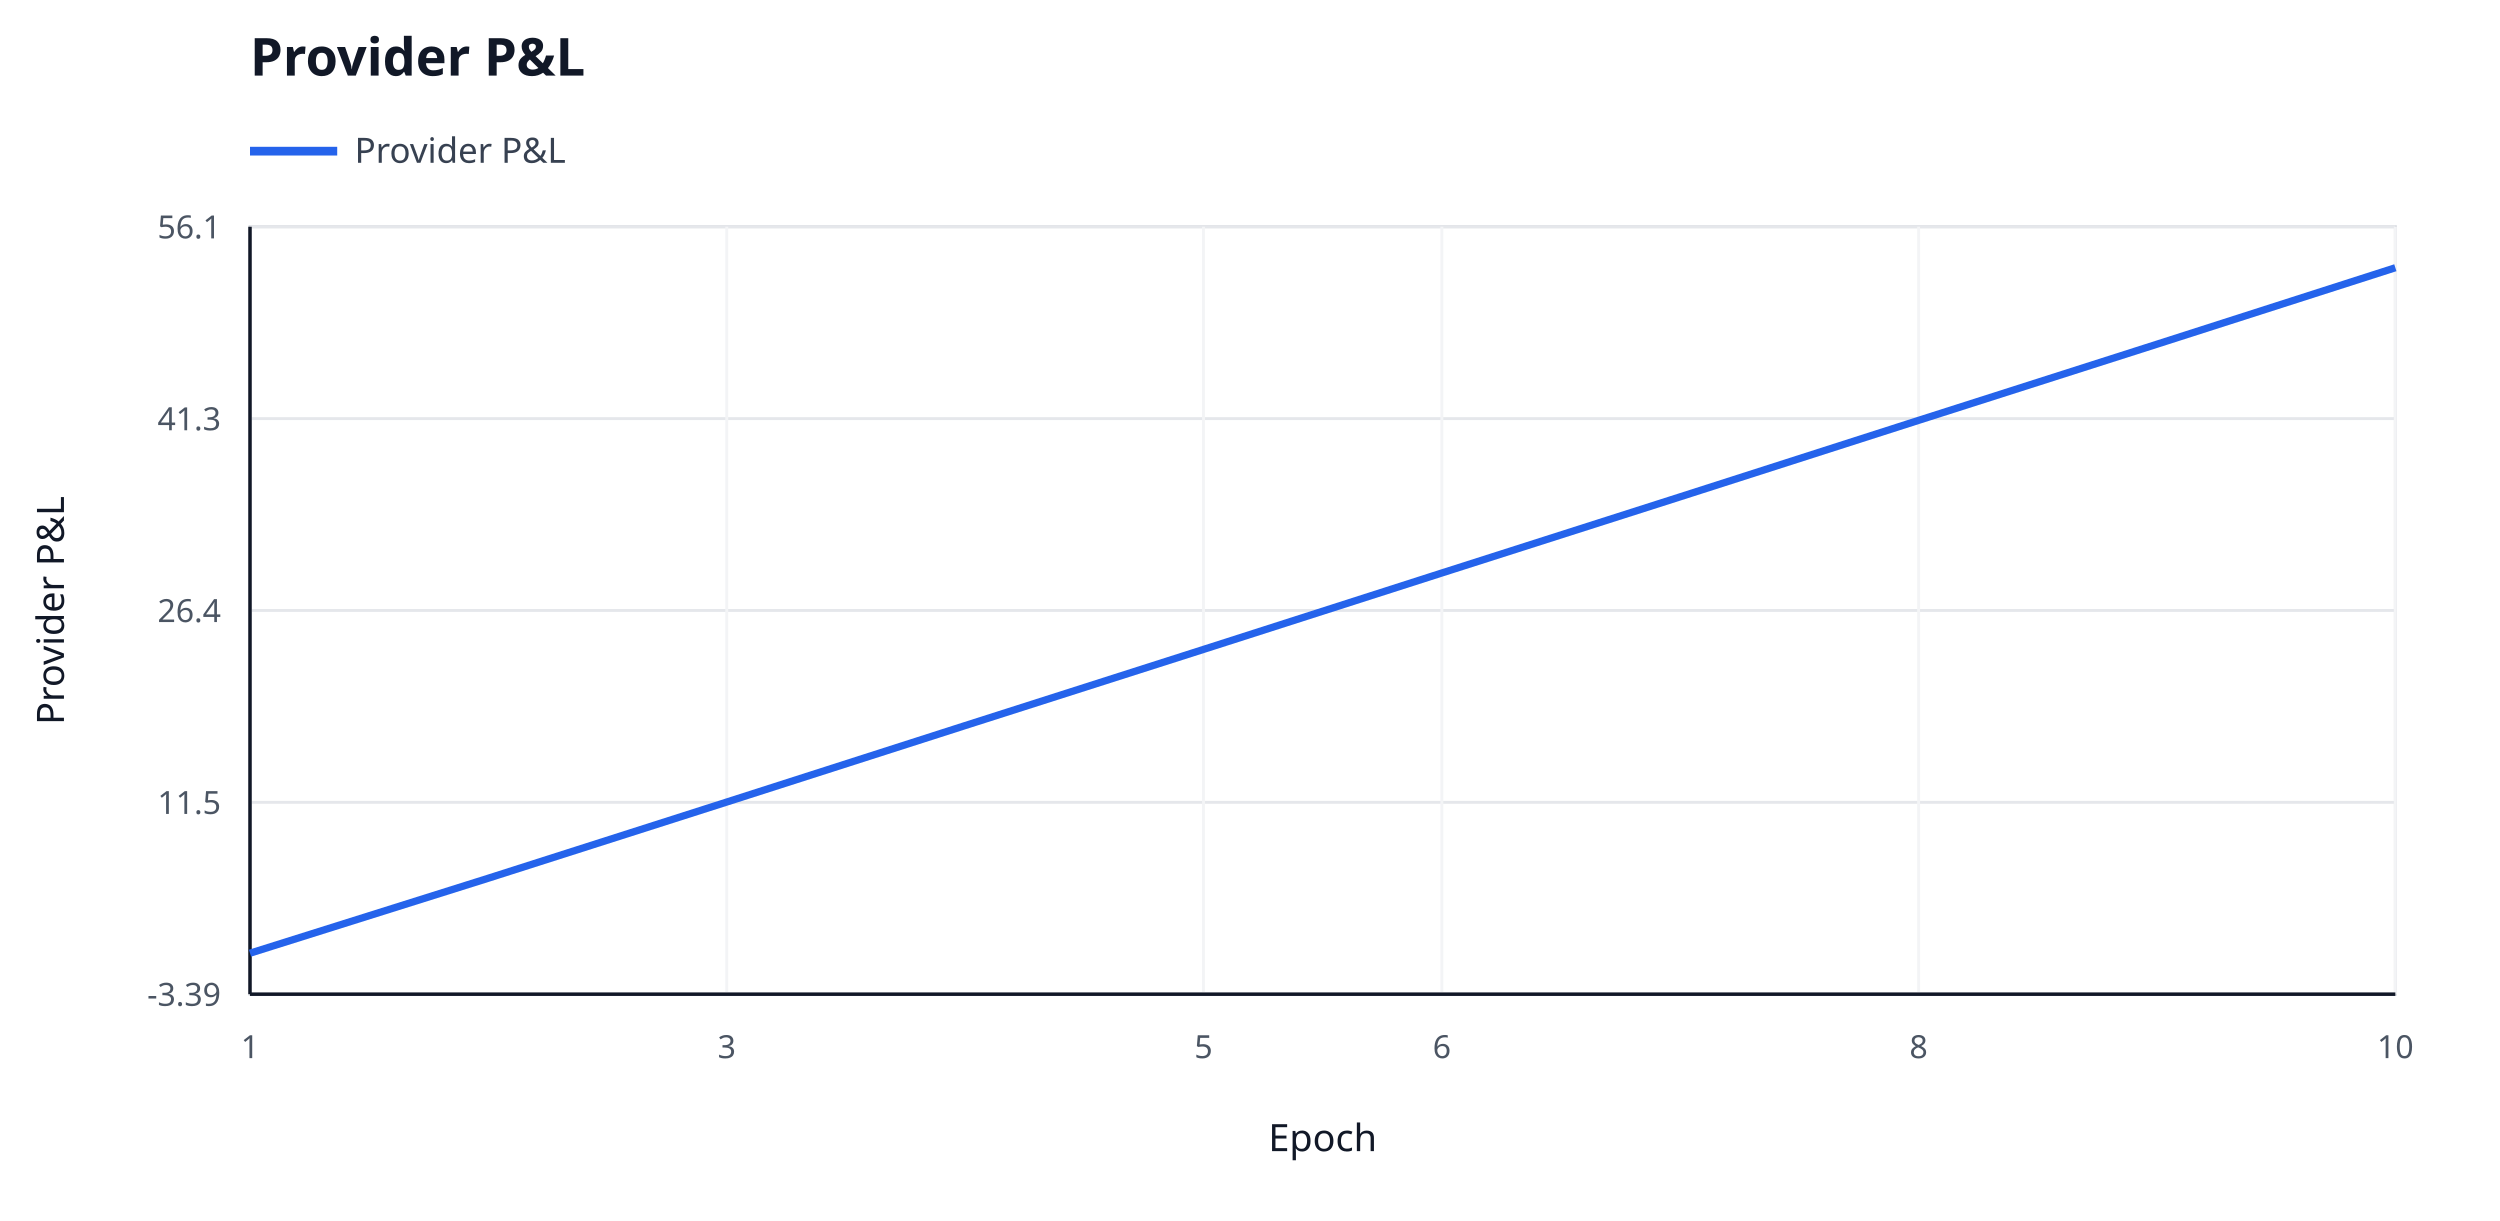
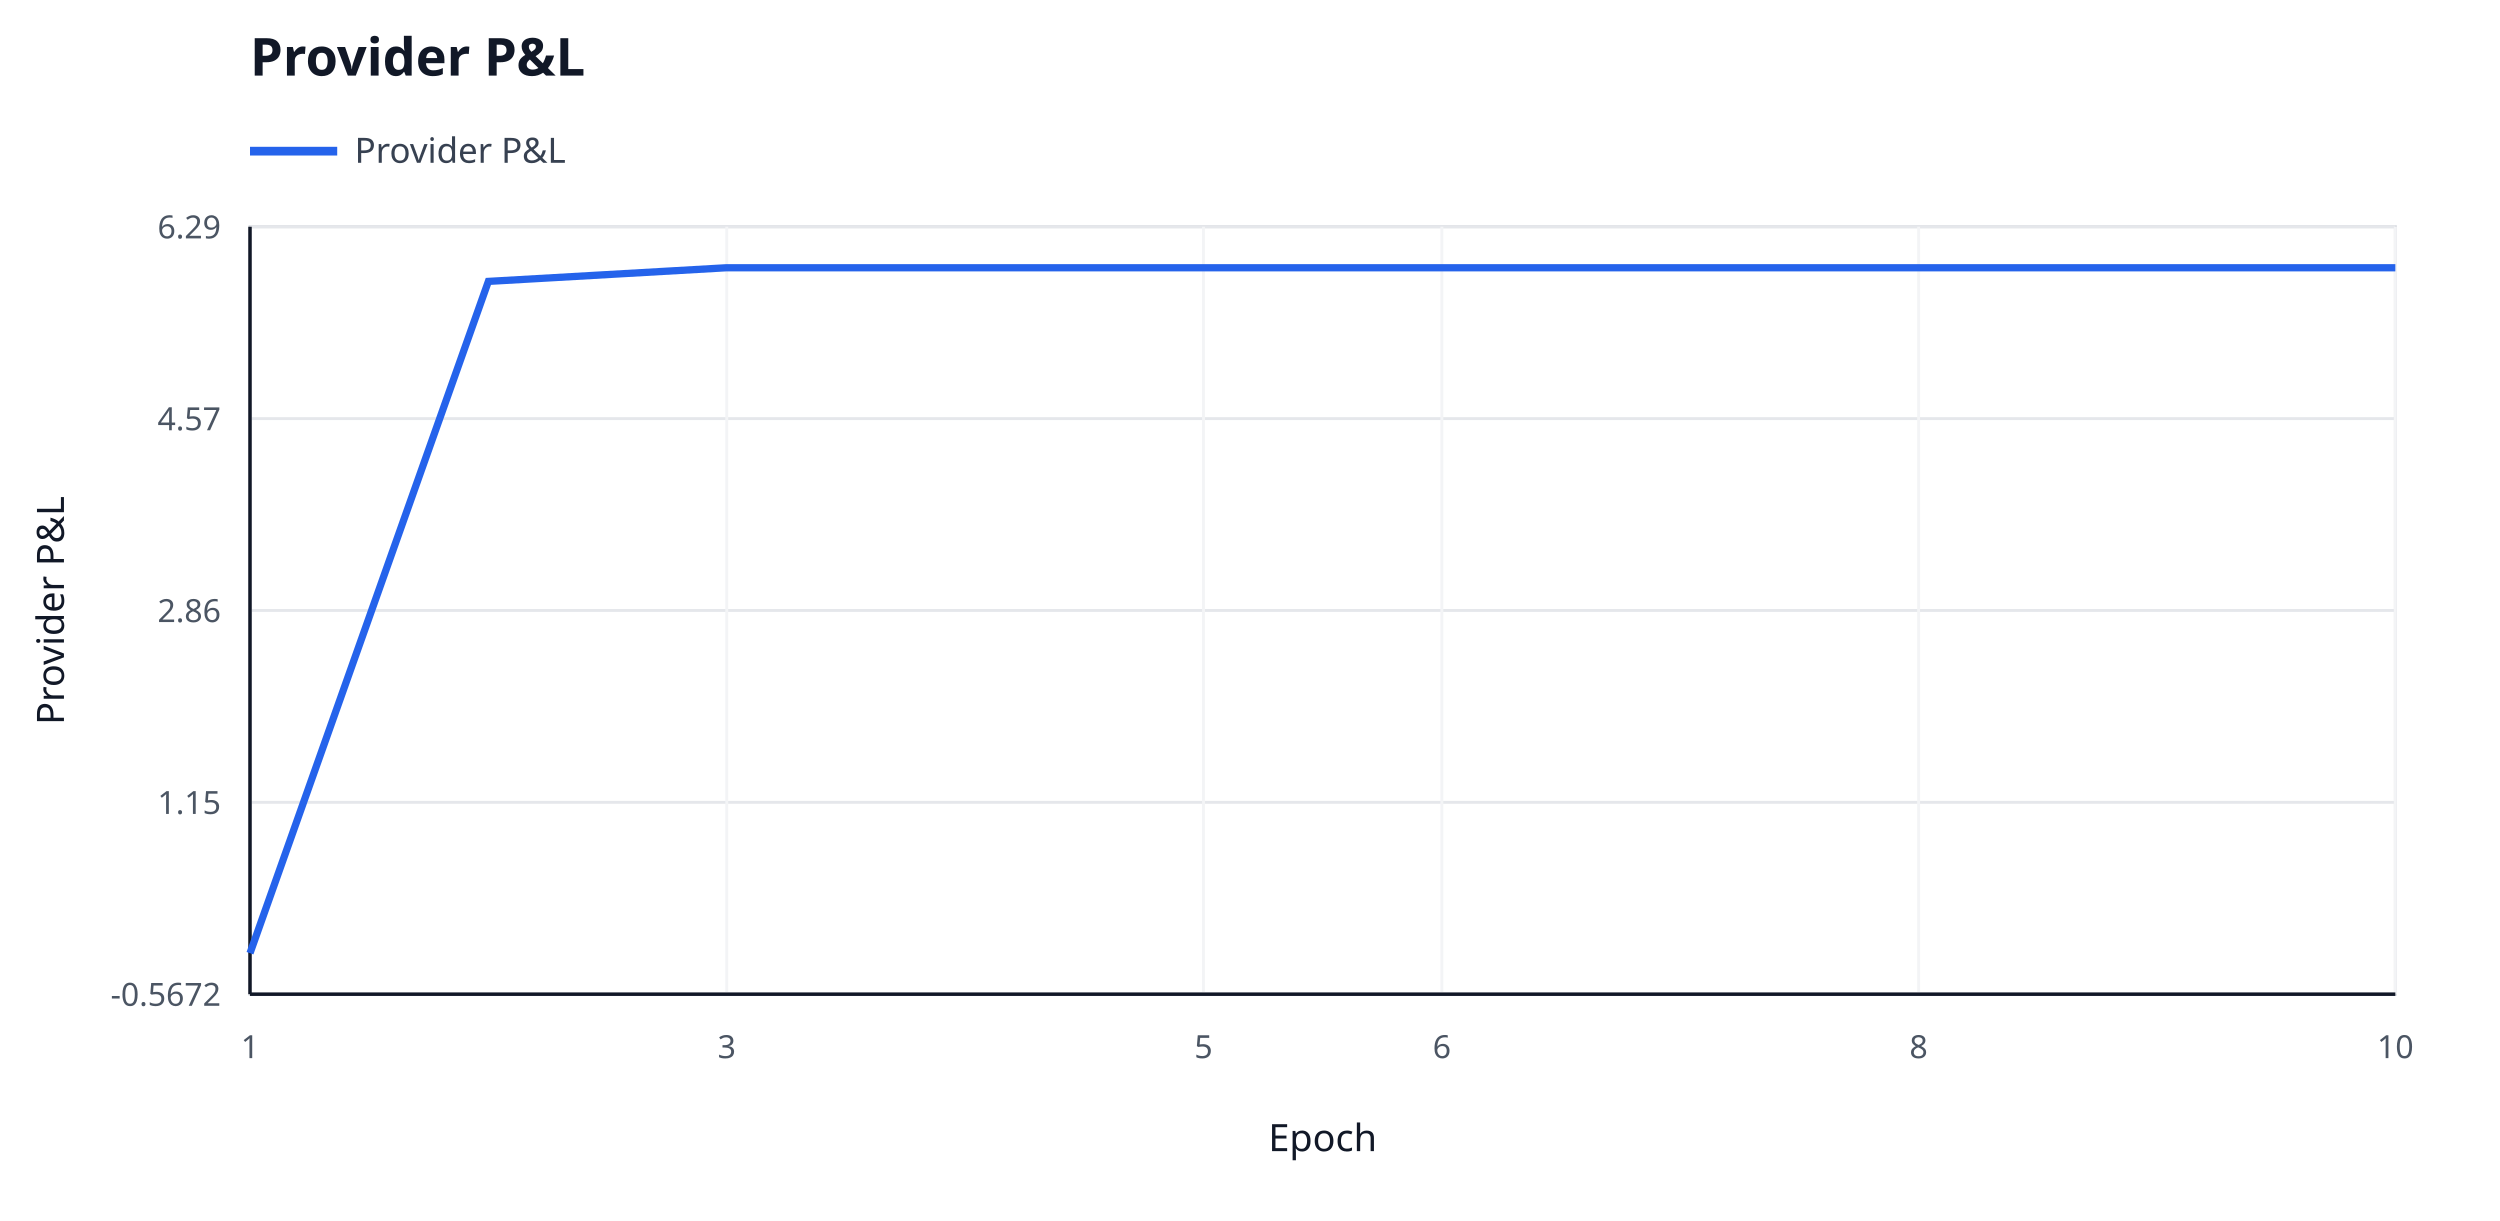
<svg xmlns="http://www.w3.org/2000/svg" width="860" height="420" viewBox="0 0 860 420">
  <rect width="100%" height="100%" fill="#ffffff" />
  <text x="86" y="26" font-family="sans-serif" font-size="18" font-weight="700" fill="#111827">Provider P&amp;L</text>
  <line x1="86" y1="52" x2="116" y2="52" stroke="#2563eb" stroke-width="3" />
  <text x="122" y="56" font-family="sans-serif" font-size="12" fill="#374151">Provider P&amp;L</text>
  <rect x="86" y="78" width="738" height="264" fill="#ffffff" stroke="#d1d5db" />
  <line x1="86" y1="342.0" x2="824" y2="342.0" stroke="#e5e7eb" stroke-width="1" />
-   <text x="76" y="346.0" font-family="sans-serif" font-size="11" text-anchor="end" fill="#4b5563">-3.39</text>
+   <text x="76" y="346.0" font-family="sans-serif" font-size="11" text-anchor="end" fill="#4b5563">-0.5672</text>
  <line x1="86" y1="276.0" x2="824" y2="276.0" stroke="#e5e7eb" stroke-width="1" />
-   <text x="76" y="280.0" font-family="sans-serif" font-size="11" text-anchor="end" fill="#4b5563">11.5</text>
+   <text x="76" y="280.0" font-family="sans-serif" font-size="11" text-anchor="end" fill="#4b5563">1.15</text>
  <line x1="86" y1="210.0" x2="824" y2="210.0" stroke="#e5e7eb" stroke-width="1" />
-   <text x="76" y="214.0" font-family="sans-serif" font-size="11" text-anchor="end" fill="#4b5563">26.4</text>
+   <text x="76" y="214.0" font-family="sans-serif" font-size="11" text-anchor="end" fill="#4b5563">2.86</text>
  <line x1="86" y1="144.0" x2="824" y2="144.0" stroke="#e5e7eb" stroke-width="1" />
-   <text x="76" y="148.0" font-family="sans-serif" font-size="11" text-anchor="end" fill="#4b5563">41.3</text>
+   <text x="76" y="148.0" font-family="sans-serif" font-size="11" text-anchor="end" fill="#4b5563">4.57</text>
  <line x1="86" y1="78.0" x2="824" y2="78.0" stroke="#e5e7eb" stroke-width="1" />
-   <text x="76" y="82.0" font-family="sans-serif" font-size="11" text-anchor="end" fill="#4b5563">56.1</text>
+   <text x="76" y="82.0" font-family="sans-serif" font-size="11" text-anchor="end" fill="#4b5563">6.29</text>
  <line x1="86.0" y1="78" x2="86.0" y2="342" stroke="#f3f4f6" stroke-width="1" />
  <text x="86.0" y="364" font-family="sans-serif" font-size="11" text-anchor="middle" fill="#4b5563">1</text>
  <line x1="250.0" y1="78" x2="250.0" y2="342" stroke="#f3f4f6" stroke-width="1" />
  <text x="250.0" y="364" font-family="sans-serif" font-size="11" text-anchor="middle" fill="#4b5563">3</text>
  <line x1="414.0" y1="78" x2="414.0" y2="342" stroke="#f3f4f6" stroke-width="1" />
  <text x="414.0" y="364" font-family="sans-serif" font-size="11" text-anchor="middle" fill="#4b5563">5</text>
  <line x1="496.0" y1="78" x2="496.0" y2="342" stroke="#f3f4f6" stroke-width="1" />
  <text x="496.0" y="364" font-family="sans-serif" font-size="11" text-anchor="middle" fill="#4b5563">6</text>
  <line x1="660.0" y1="78" x2="660.0" y2="342" stroke="#f3f4f6" stroke-width="1" />
  <text x="660.0" y="364" font-family="sans-serif" font-size="11" text-anchor="middle" fill="#4b5563">8</text>
  <line x1="824.0" y1="78" x2="824.0" y2="342" stroke="#f3f4f6" stroke-width="1" />
  <text x="824.0" y="364" font-family="sans-serif" font-size="11" text-anchor="middle" fill="#4b5563">10</text>
  <line x1="86" y1="342" x2="824" y2="342" stroke="#111827" stroke-width="1.2" />
  <line x1="86" y1="78" x2="86" y2="342" stroke="#111827" stroke-width="1.2" />
  <text x="455.0" y="396" font-family="sans-serif" font-size="13" text-anchor="middle" fill="#111827">Epoch</text>
  <text transform="translate(22 210.0) rotate(-90)" font-family="sans-serif" font-size="13" text-anchor="middle" fill="#111827">Provider P&amp;L</text>
-   <polyline fill="none" stroke="#2563eb" stroke-width="2.5" points="86.0,327.9 168.0,302.1 250.0,275.9 332.0,249.6 414.0,223.4 496.0,197.1 578.0,170.9 660.0,144.6 742.0,118.4 824.0,92.1" />
+   <polyline fill="none" stroke="#2563eb" stroke-width="2.5" points="86.0,327.9 168.0,96.8 250.0,92.1 332.0,92.1 414.0,92.1 496.0,92.1 578.0,92.1 660.0,92.1 742.0,92.1 824.0,92.1" />
</svg>
